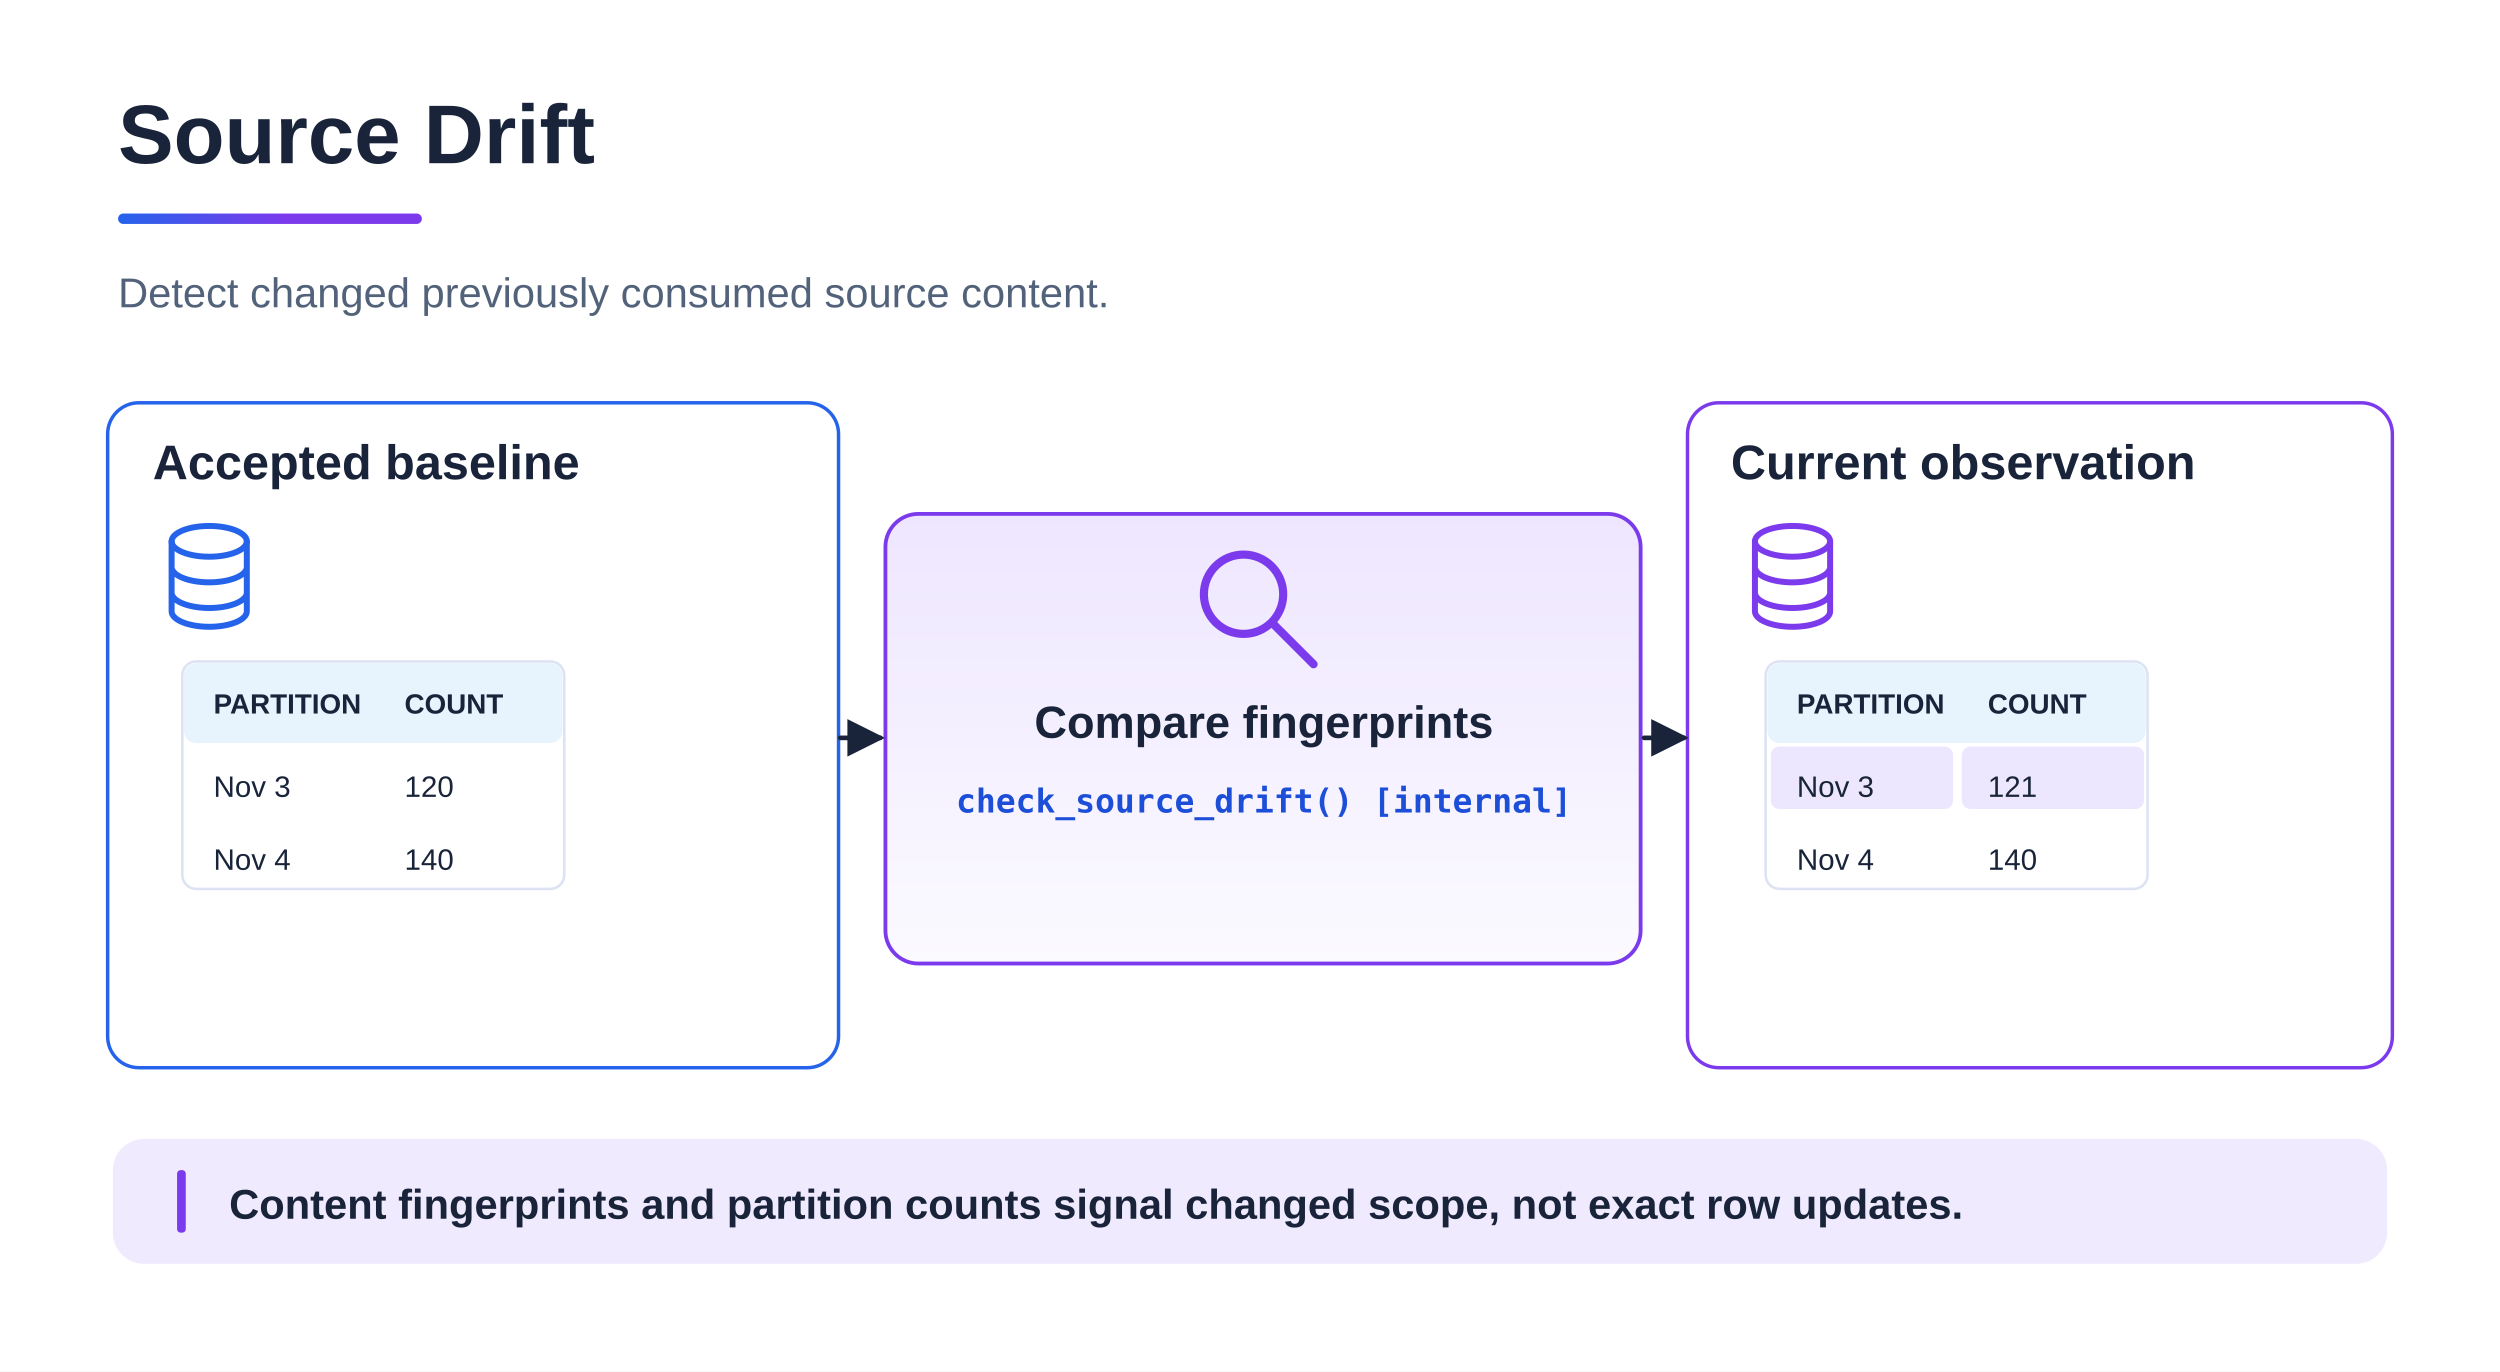
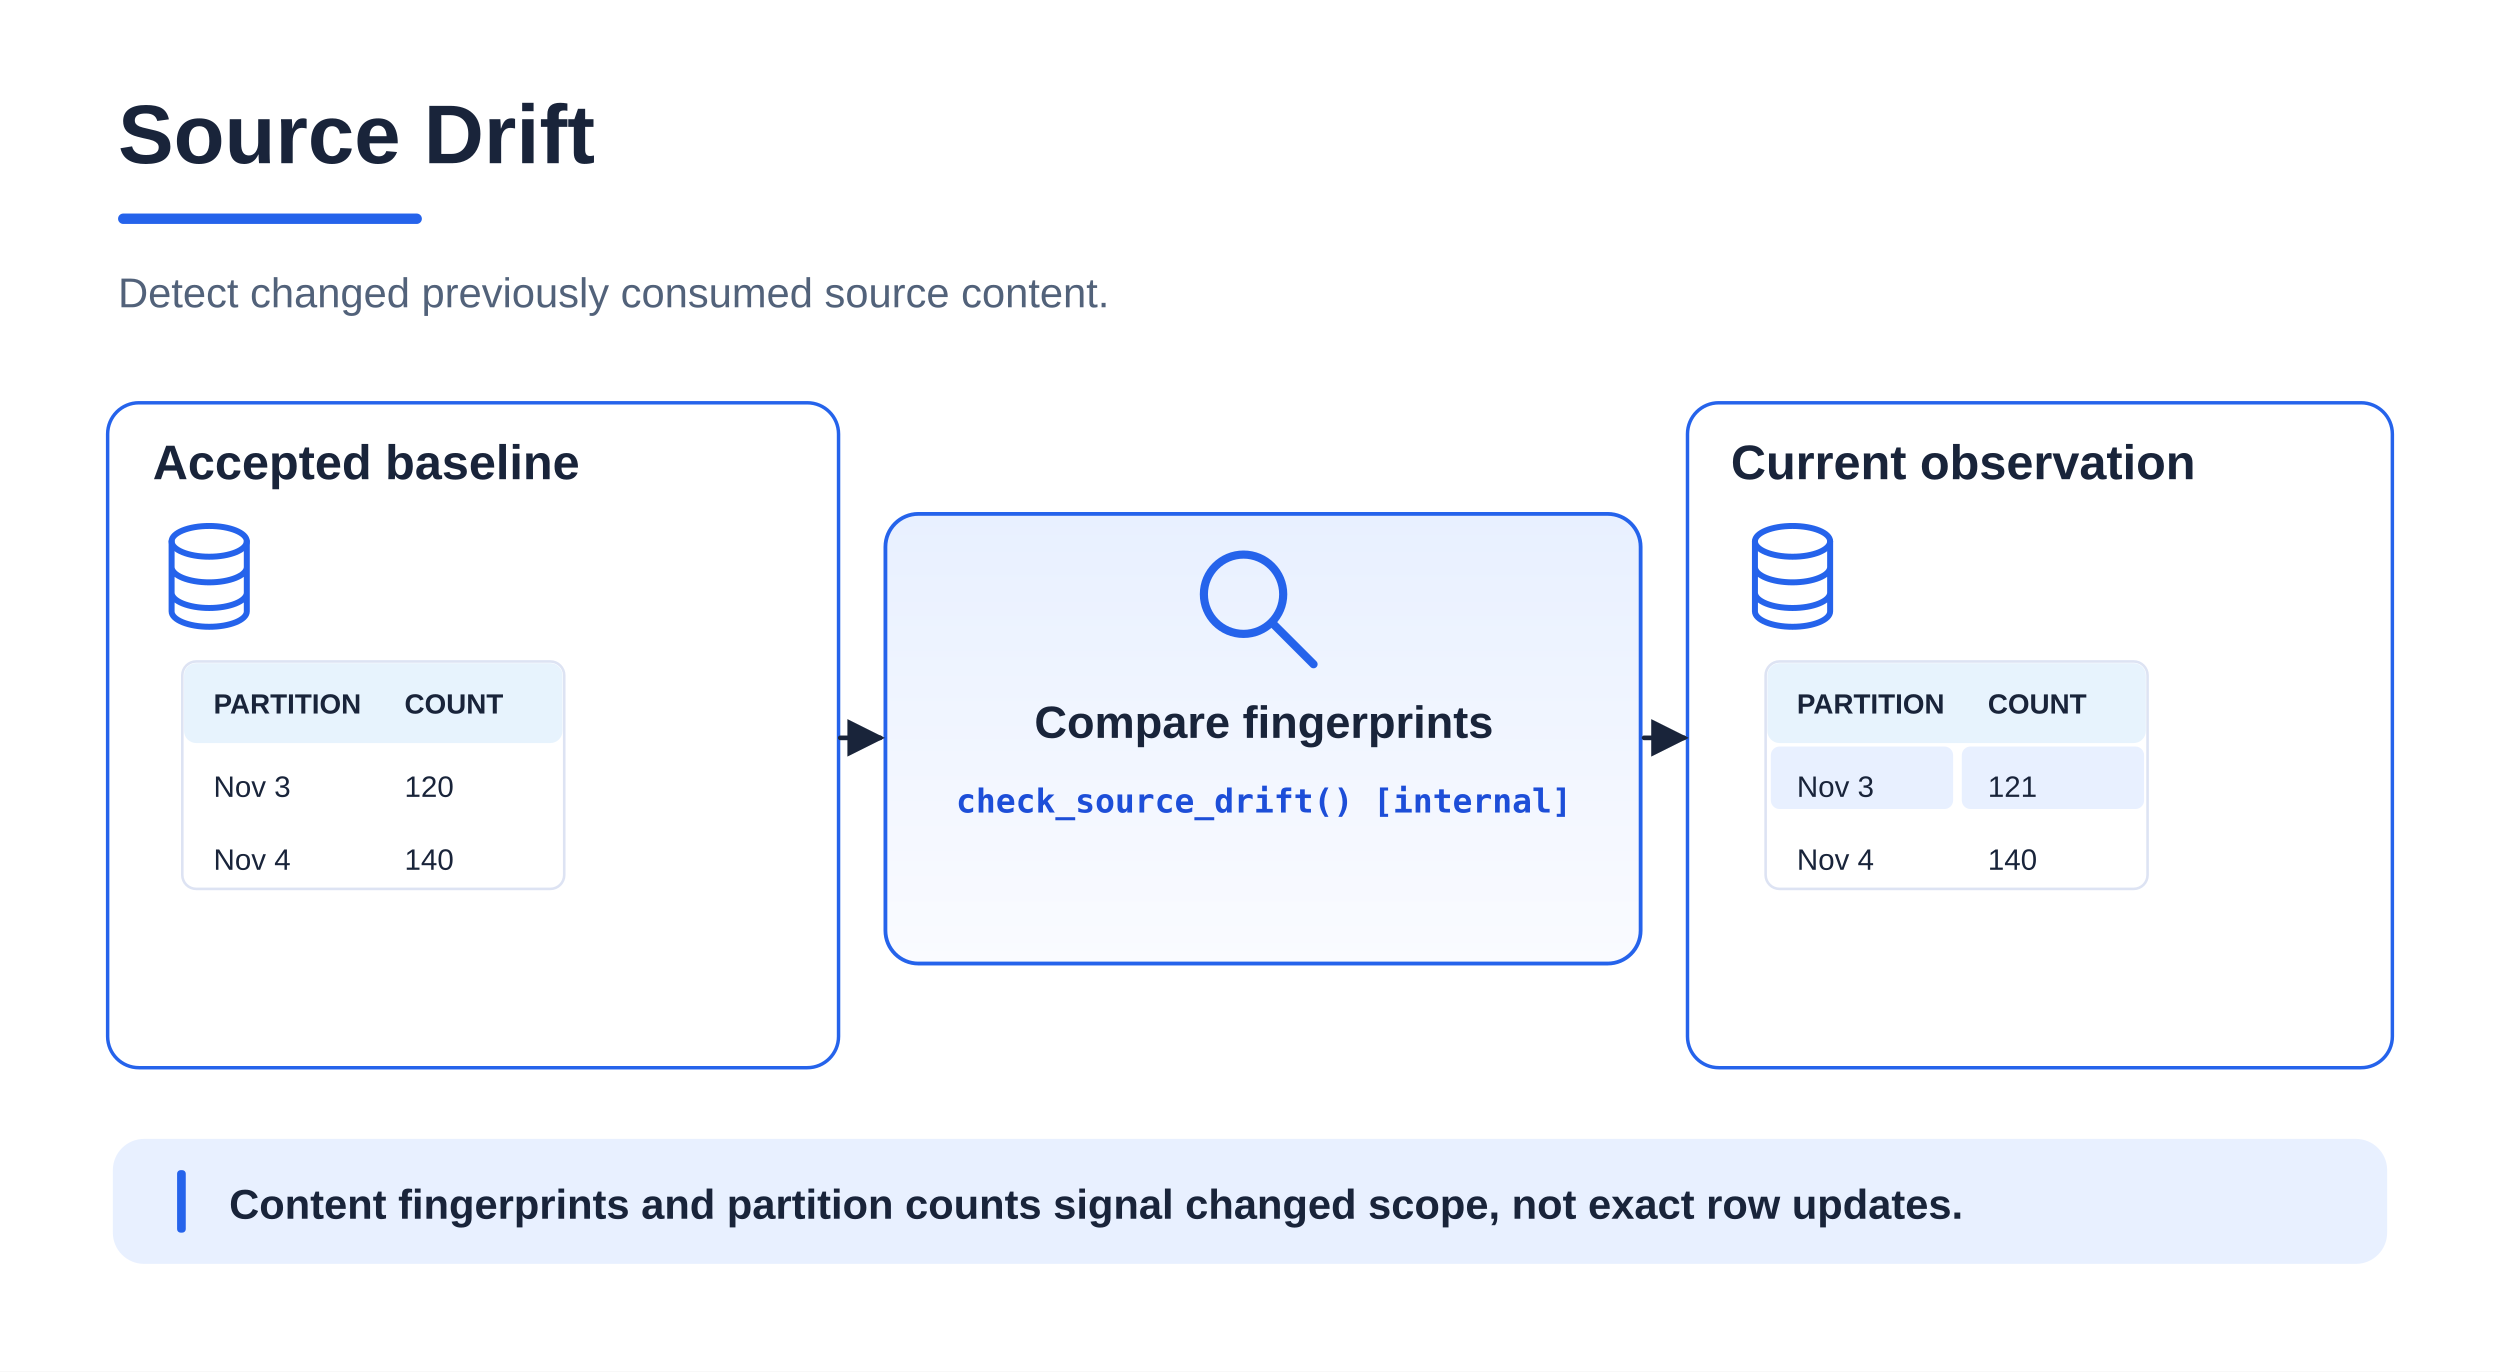
<svg xmlns="http://www.w3.org/2000/svg" width="1440" height="790" viewBox="0 0 1440 790" role="img" aria-label="Source Drift">
  <defs>
    <linearGradient id="accent">
      <stop offset="0%" stop-color="#2563EB" />
-       <stop offset="55%" stop-color="#7C3AED" />
-       <stop offset="100%" stop-color="#7C3AED" />
+       <stop offset="55%" stop-color="#2563EB" />
+       <stop offset="100%" stop-color="#2563EB" />
    </linearGradient>
    <linearGradient id="bl" x2="0" y2="1">
      <stop offset="0%" stop-color="#E8F0FF" />
      <stop offset="100%" stop-color="#FAFBFF" />
    </linearGradient>
    <linearGradient id="gr" x2="0" y2="1">
-       <stop offset="0%" stop-color="#EEE6FF" />
-       <stop offset="100%" stop-color="#FBFAFF" />
+       <stop offset="0%" stop-color="#E8F0FF" />
+       <stop offset="100%" stop-color="#FAFBFF" />
    </linearGradient>
    <linearGradient id="aq" x2="0" y2="1">
-       <stop offset="0%" stop-color="#EEE6FF" />
-       <stop offset="100%" stop-color="#FBFAFF" />
+       <stop offset="0%" stop-color="#E8F0FF" />
+       <stop offset="100%" stop-color="#FAFBFF" />
    </linearGradient>
    <marker id="ar" markerWidth="8" markerHeight="8" refX="7" refY="4" orient="auto">
      <path d="M0 0L8 4L0 8Z" fill="#19243A" />
    </marker>
  </defs>
  <rect width="1440" height="790" fill="#fff" />
  <text x="68" y="94" fill="#19243A" font-family="Segoe UI,Arial,sans-serif" font-size="48" font-weight="700" text-anchor="start">Source Drift</text>
  <rect x="68" y="123" width="175" height="6" rx="3" fill="url(#accent)" />
  <text x="68" y="177" fill="#52627A" font-family="Segoe UI,Arial,sans-serif" font-size="24" font-weight="400" text-anchor="start">Detect changed previously consumed source content.</text>
  <rect x="62" y="232" width="421" height="383" rx="18" fill="#fff" stroke="#2563EB" stroke-width="2" />
  <text x="88" y="276" fill="#19243A" font-family="Segoe UI,Arial,sans-serif" font-size="28" font-weight="700" text-anchor="start">Accepted baseline</text>
  <g transform="translate(89 300) scale(0.984375)" fill="none" stroke="#2563EB" stroke-width="3.5" stroke-linejoin="round" stroke-linecap="round">
    <ellipse cx="32" cy="12" rx="22" ry="9" />
    <path d="M10 12v15c0 5 10 9 22 9s22-4 22-9V12M10 27v15c0 5 10 9 22 9s22-4 22-9V27M10 42v11c0 5 10 9 22 9s22-4 22-9V42" />
  </g>
  <rect x="105" y="381" width="220" height="131" rx="8" fill="#fff" stroke="#DDE3F3" stroke-width="1.5" />
  <rect x="106" y="382" width="218" height="46" rx="7" fill="#E7F3FD" />
  <text x="123" y="411" fill="#19243A" font-family="Segoe UI,Arial,sans-serif" font-size="16" font-weight="700" text-anchor="start">PARTITION</text>
  <text x="233" y="411" fill="#19243A" font-family="Segoe UI,Arial,sans-serif" font-size="16" font-weight="700" text-anchor="start">COUNT</text>
  <text x="123" y="459" fill="#19243A" font-family="Segoe UI,Arial,sans-serif" font-size="17" font-weight="500" text-anchor="start">Nov 3</text>
  <text x="233" y="459" fill="#19243A" font-family="Segoe UI,Arial,sans-serif" font-size="17" font-weight="500" text-anchor="start">120</text>
  <text x="123" y="501" fill="#19243A" font-family="Segoe UI,Arial,sans-serif" font-size="17" font-weight="500" text-anchor="start">Nov 4</text>
  <text x="233" y="501" fill="#19243A" font-family="Segoe UI,Arial,sans-serif" font-size="17" font-weight="500" text-anchor="start">140</text>
-   <rect x="510" y="296" width="435" height="259" rx="19" fill="url(#aq)" stroke="#7C3AED" stroke-width="2.2" />
-   <g transform="translate(680 306) scale(1.34375)" fill="none" stroke="#7C3AED" stroke-width="3.5" stroke-linejoin="round" stroke-linecap="round">
+   <rect x="510" y="296" width="435" height="259" rx="19" fill="url(#aq)" stroke="#2563EB" stroke-width="2.2" />
+   <g transform="translate(680 306) scale(1.34375)" fill="none" stroke="#2563EB" stroke-width="3.5" stroke-linejoin="round" stroke-linecap="round">
    <circle cx="27" cy="27" r="17" />
    <path d="m40 40 17 17" />
  </g>
  <text x="728" y="425" fill="#19243A" font-family="Segoe UI,Arial,sans-serif" font-size="26" font-weight="700" text-anchor="middle">Compare fingerprints</text>
  <text x="728" y="468" fill="#1D4ED8" font-family="Cascadia Code,Consolas,monospace" font-size="19" font-weight="600" text-anchor="middle">check_source_drift() [internal]</text>
-   <rect x="972" y="232" width="406" height="383" rx="18" fill="#fff" stroke="#7C3AED" stroke-width="2" />
+   <rect x="972" y="232" width="406" height="383" rx="18" fill="#fff" stroke="#2563EB" stroke-width="2" />
  <text x="997" y="276" fill="#19243A" font-family="Segoe UI,Arial,sans-serif" font-size="28" font-weight="700" text-anchor="start">Current observation</text>
-   <g transform="translate(1001 300) scale(0.984375)" fill="none" stroke="#7C3AED" stroke-width="3.5" stroke-linejoin="round" stroke-linecap="round">
+   <g transform="translate(1001 300) scale(0.984375)" fill="none" stroke="#2563EB" stroke-width="3.5" stroke-linejoin="round" stroke-linecap="round">
    <ellipse cx="32" cy="12" rx="22" ry="9" />
    <path d="M10 12v15c0 5 10 9 22 9s22-4 22-9V12M10 27v15c0 5 10 9 22 9s22-4 22-9V27M10 42v11c0 5 10 9 22 9s22-4 22-9V42" />
  </g>
  <rect x="1017" y="381" width="220" height="131" rx="8" fill="#fff" stroke="#DDE3F3" stroke-width="1.5" />
  <rect x="1018" y="382" width="218" height="46" rx="7" fill="#E7F3FD" />
  <text x="1035" y="411" fill="#19243A" font-family="Segoe UI,Arial,sans-serif" font-size="16" font-weight="700" text-anchor="start">PARTITION</text>
  <text x="1145" y="411" fill="#19243A" font-family="Segoe UI,Arial,sans-serif" font-size="16" font-weight="700" text-anchor="start">COUNT</text>
-   <rect x="1020" y="430" width="105" height="36" rx="5" fill="#EDE6FF" />
+   <rect x="1020" y="430" width="105" height="36" rx="5" fill="#E8F0FF" />
  <text x="1035" y="459" fill="#19243A" font-family="Segoe UI,Arial,sans-serif" font-size="17" font-weight="500" text-anchor="start">Nov 3</text>
-   <rect x="1130" y="430" width="105" height="36" rx="5" fill="#EDE6FF" />
+   <rect x="1130" y="430" width="105" height="36" rx="5" fill="#E8F0FF" />
  <text x="1145" y="459" fill="#19243A" font-family="Segoe UI,Arial,sans-serif" font-size="17" font-weight="500" text-anchor="start">121</text>
  <text x="1035" y="501" fill="#19243A" font-family="Segoe UI,Arial,sans-serif" font-size="17" font-weight="500" text-anchor="start">Nov 4</text>
  <text x="1145" y="501" fill="#19243A" font-family="Segoe UI,Arial,sans-serif" font-size="17" font-weight="500" text-anchor="start">140</text>
  <path d="M484 425 H507" fill="none" stroke="#19243A" stroke-width="2.7" stroke-linecap="round" marker-end="url(#ar)" />
  <path d="M947 425 H970" fill="none" stroke="#19243A" stroke-width="2.7" stroke-linecap="round" marker-end="url(#ar)" />
-   <rect x="65" y="656" width="1310" height="72" rx="18" fill="#F0EAFF" stroke="none" stroke-width="0" />
-   <rect x="102" y="674" width="5" height="36" rx="2" fill="#7C3AED" />
+   <rect x="65" y="656" width="1310" height="72" rx="18" fill="#E8F0FF" stroke="none" stroke-width="0" />
+   <rect x="102" y="674" width="5" height="36" rx="2" fill="#2563EB" />
  <text x="132" y="702" fill="#19243A" font-family="Segoe UI,Arial,sans-serif" font-size="24" font-weight="600" text-anchor="start">Content fingerprints and partition counts signal changed scope, not exact row updates.</text>
</svg>
